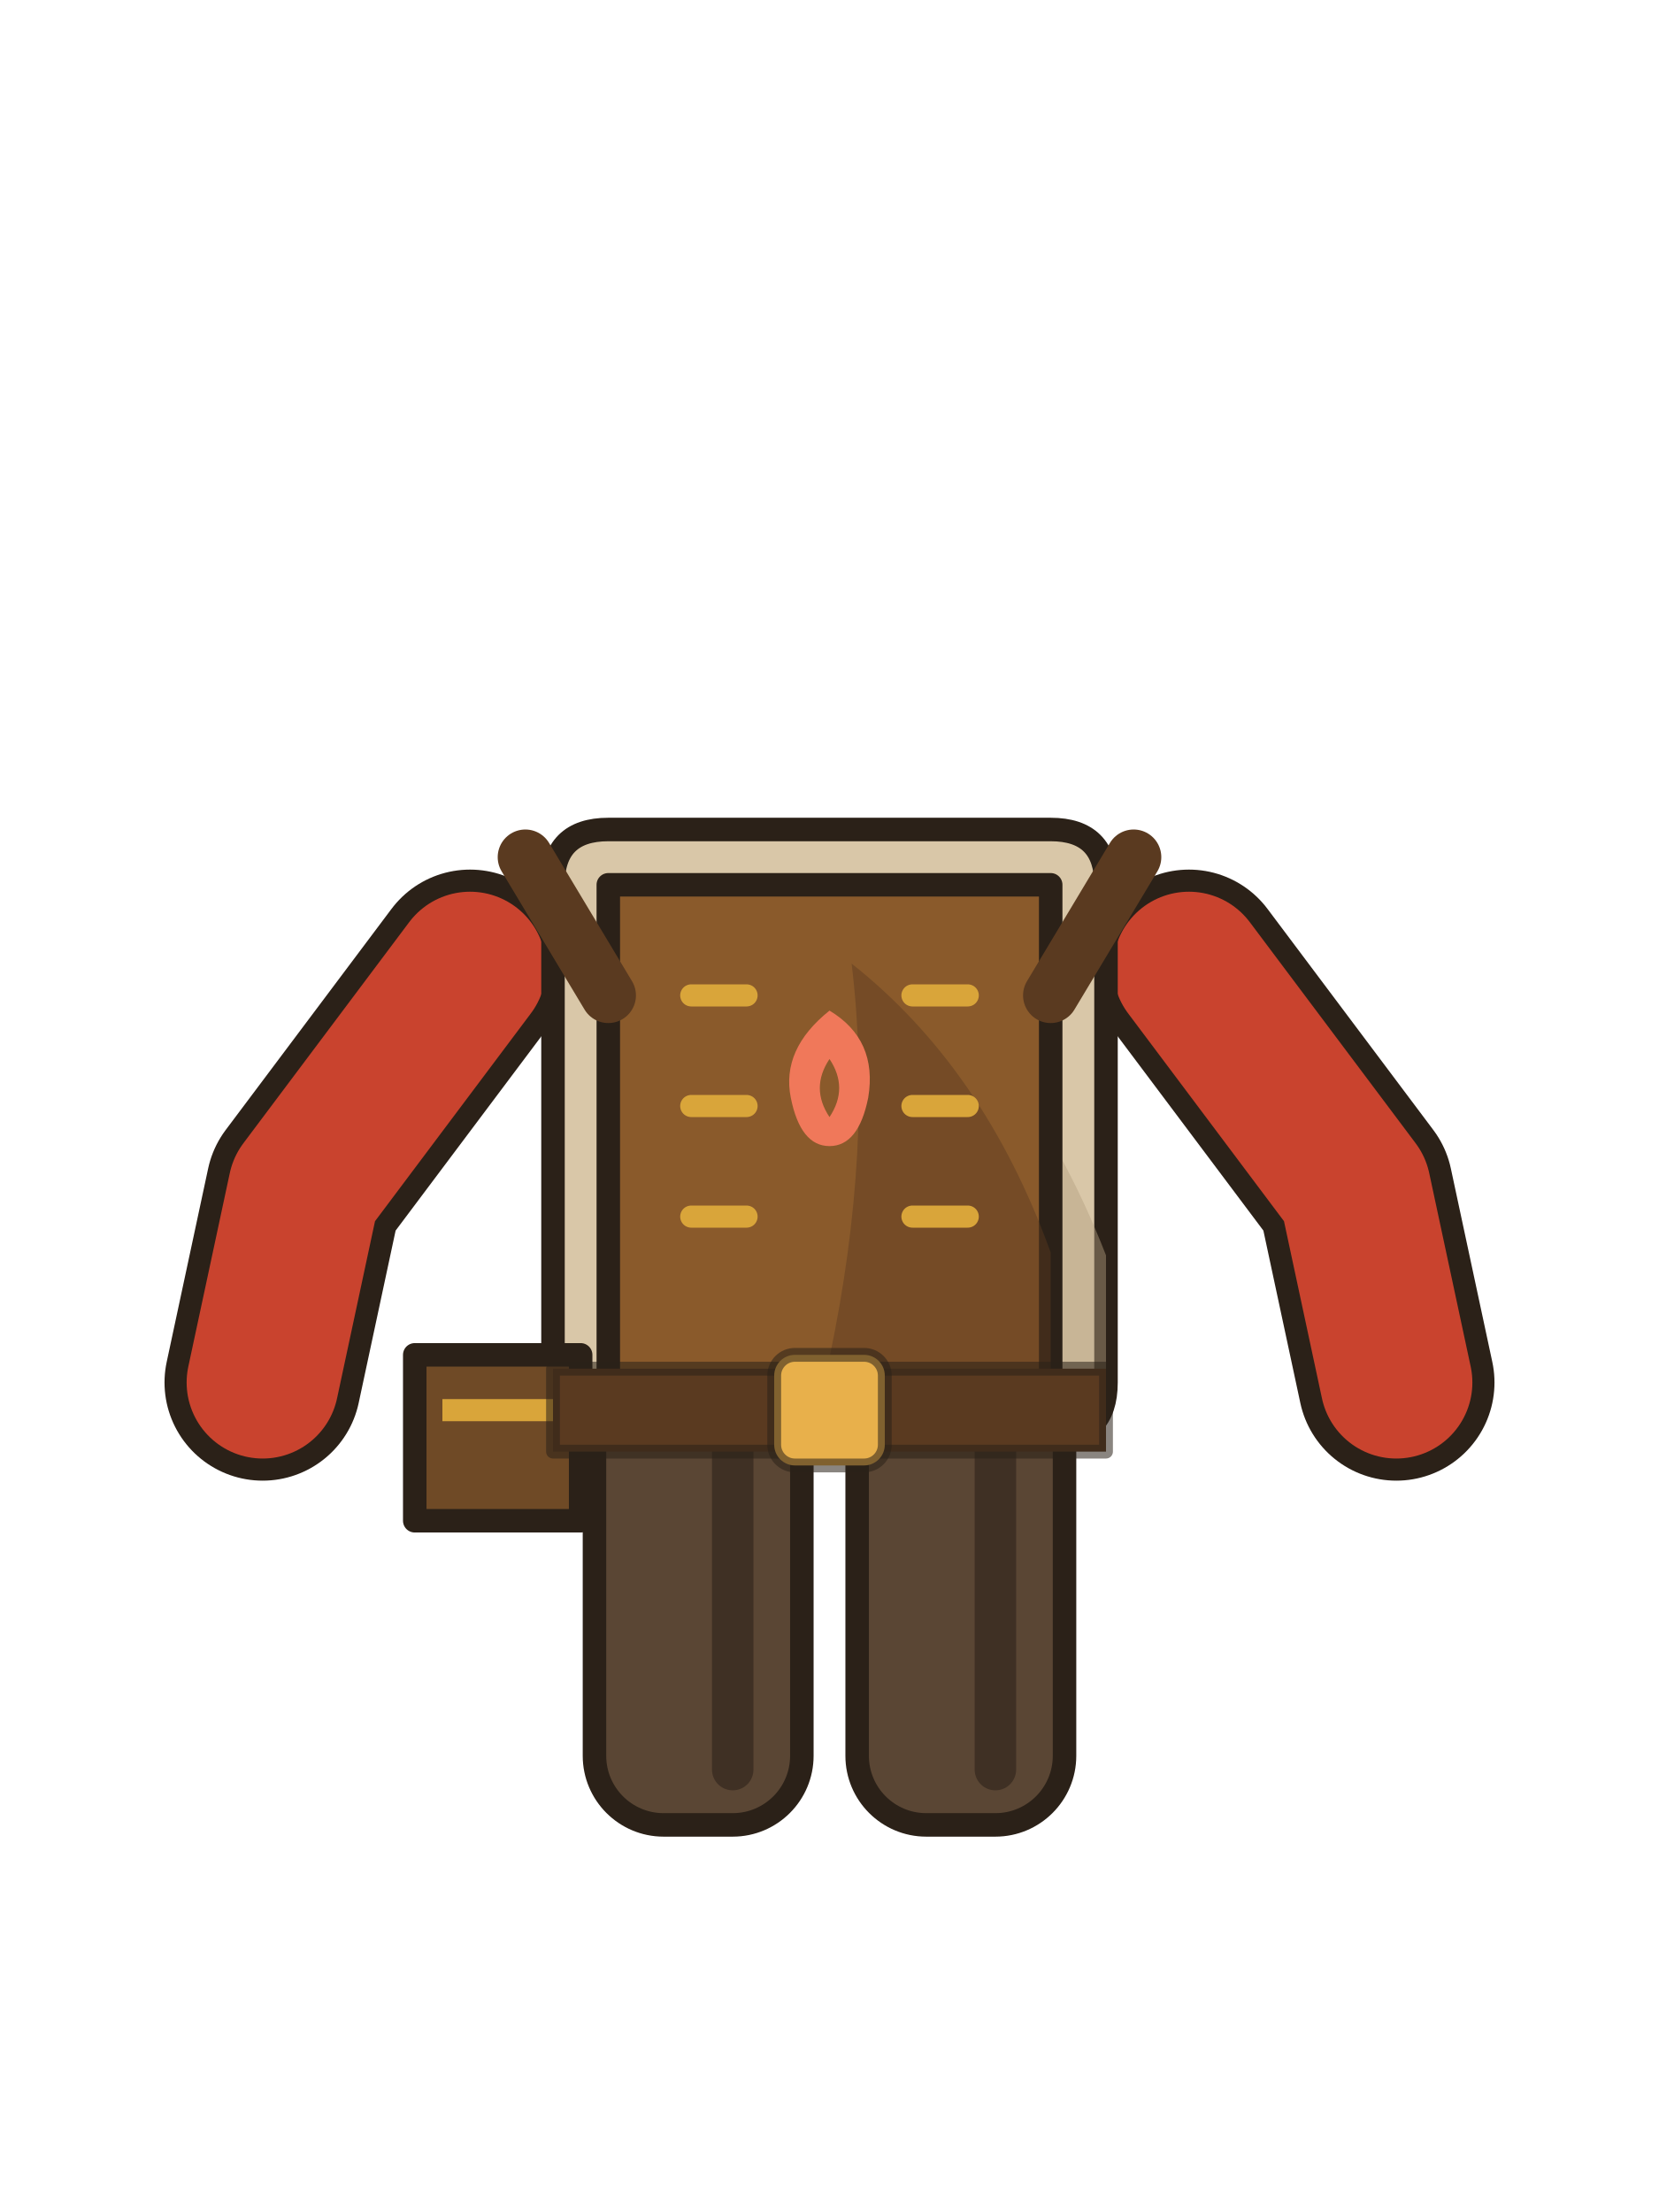
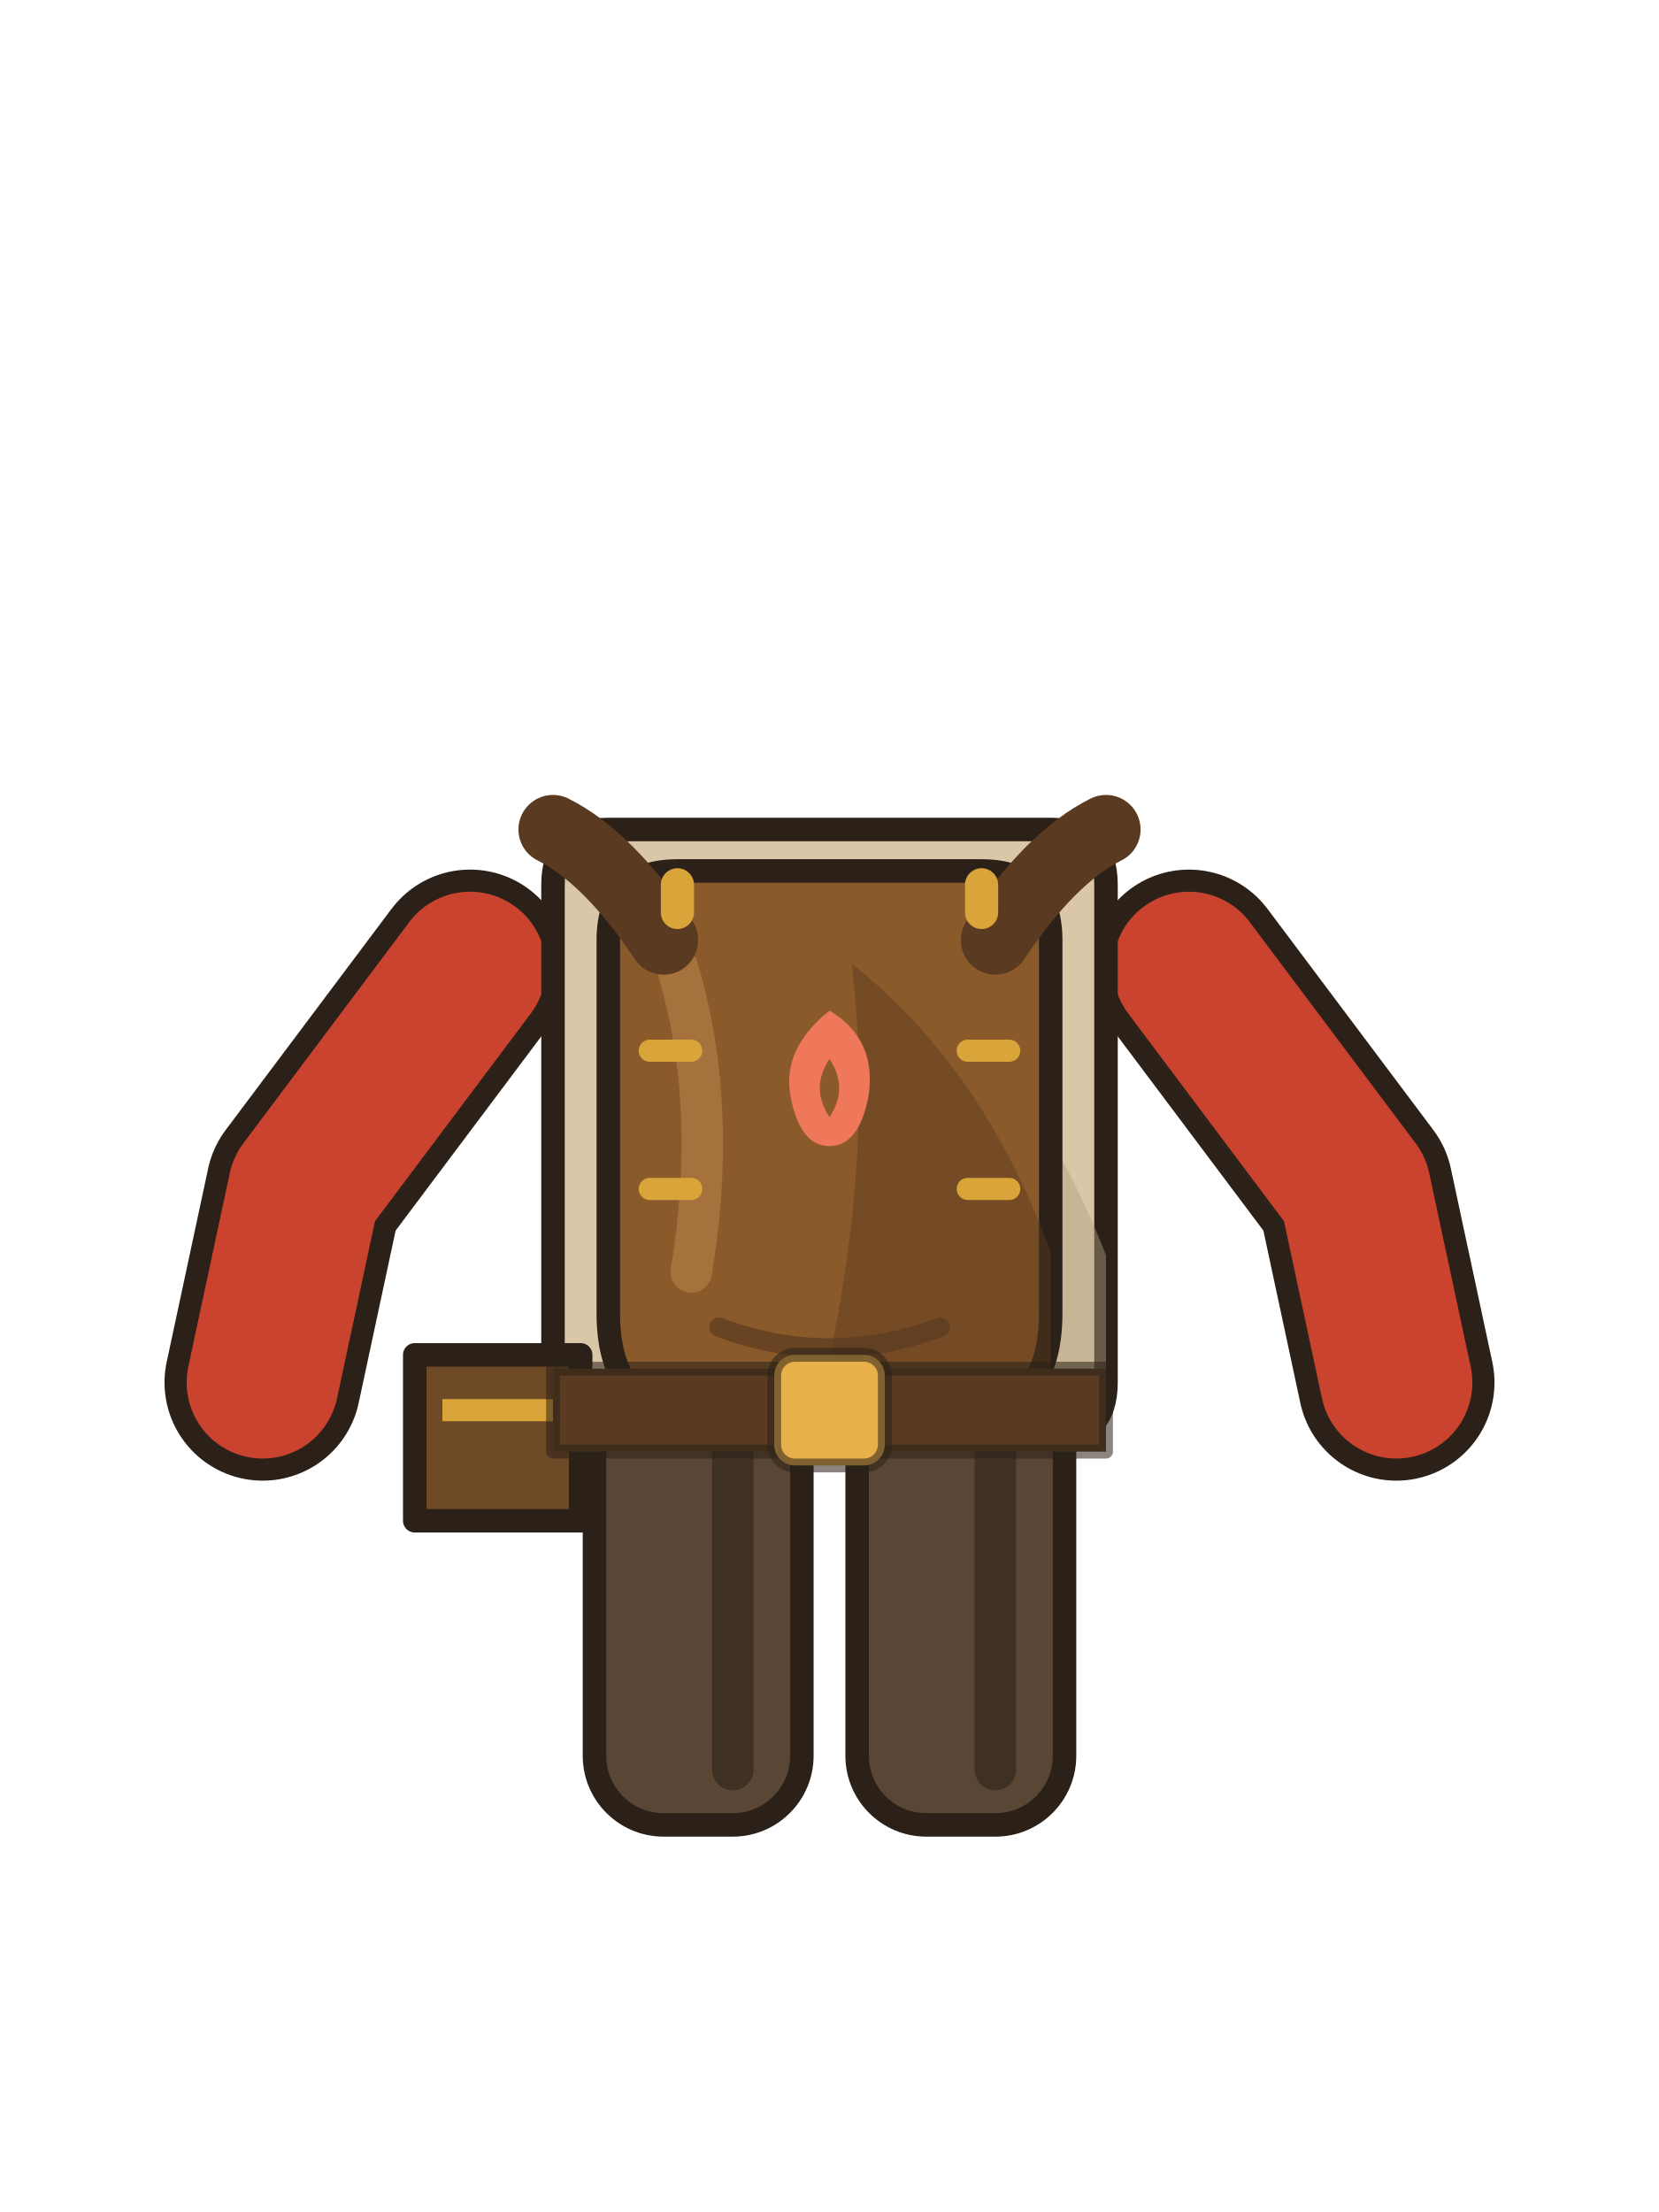
<svg xmlns="http://www.w3.org/2000/svg" width="120" height="160" viewBox="0 0 120 160">
  <rect x="43" y="100" width="15" height="32" rx="5" fill="#5a4634" stroke="#2b2118" stroke-width="1.7" stroke-linejoin="round" stroke-linecap="round" />
  <rect x="62" y="100" width="15" height="32" rx="5" fill="#5a4634" stroke="#2b2118" stroke-width="1.7" stroke-linejoin="round" stroke-linecap="round" />
  <path d="M53,104 v24 M72,104 v24" stroke="#3f3024" stroke-width="3" stroke-linecap="round" />
  <path d="M34,70 L22,86 L19,100" fill="none" stroke="#2b2118" stroke-width="14.2" stroke-linecap="round" stroke-linejoin="round" />
  <path d="M86,70 L98,86 L101,100" fill="none" stroke="#2b2118" stroke-width="14.2" stroke-linecap="round" stroke-linejoin="round" />
  <path d="M34,70 L22,86 L19,100" fill="none" stroke="#c9432e" stroke-width="11" stroke-linecap="round" stroke-linejoin="round" />
  <path d="M86,70 L98,86 L101,100" fill="none" stroke="#c9432e" stroke-width="11" stroke-linecap="round" stroke-linejoin="round" />
  <path d="M40,64 q0,-4 4,-4 h32 q4,0 4,4 v36 q0,4 -4,4 h-32 q-4,0 -4,-4z" fill="#d9c7a8" stroke="#2b2118" stroke-width="1.7" stroke-linejoin="round" stroke-linecap="round" />
  <path d="M62,66.6 q12,8.8 18,24.2 v13.2 q-14,0 -20,-4.4 q4,-17.6 2,-33z" fill="#b39f80" opacity=".45" />
  <path d="M45,68 v10" stroke="#efe6d4" stroke-width="2" stroke-linecap="round" />
  <path d="M50,88 q3,5 0,11" fill="none" stroke="#b39f80" stroke-width="1.2" stroke-linecap="round" opacity=".7" />
  <path d="M56,88 q3,5 0,11" fill="none" stroke="#b39f80" stroke-width="1.2" stroke-linecap="round" opacity=".7" />
-   <path d="M44,64 h32 v38 h-32z" fill="#8a5a2b" stroke="#2b2118" stroke-width="1.7" stroke-linejoin="round" stroke-linecap="round" />
+   <path d="M44,68 q0,-5 5,-5 h22 q5,0 5,5 v27 q0,8 -8,8 h-16 q-8,0 -8,-8z" fill="#8a5a2b" stroke="#2b2118" stroke-width="1.7" stroke-linejoin="round" stroke-linecap="round" />
  <path d="M61.6,69.7 q9.6,7.6 14.4,20.9 v11.4 q-11.2,0 -16,-3.8 q3.2,-15.2 1.6,-28.5z" fill="#5a3a20" opacity=".45" />
-   <path d="M50,72 h4 M50,80 h4 M50,88 h4 M66,72 h4 M66,80 h4 M66,88 h4" stroke="#d9a53a" stroke-width="1.6" stroke-linecap="round" />
-   <path d="M38,62 l6,10 M82,62 l-6,10" stroke="#5a3a20" stroke-width="4" stroke-linecap="round" />
+   <path d="M49,70 q3,10 1,22" fill="none" stroke="#b07a45" stroke-width="3" stroke-linecap="round" opacity=".7" />
+   <path d="M52,96 q8,3 16,0" fill="none" stroke="#5a3a20" stroke-width="1.4" stroke-linecap="round" opacity=".7" />
+   <path d="M47,76 h3 M47,86 h3 M70,76 h3 M70,86 h3" stroke="#d9a53a" stroke-width="1.6" stroke-linecap="round" />
+   <path d="M40,60 q4,2 8,8 M80,60 q-4,2 -8,8" stroke="#5a3a20" stroke-width="5" stroke-linecap="round" />
+   <path d="M49,66 v-2 M71,66 v-2" stroke="#d9a53a" stroke-width="2.4" stroke-linecap="round" />
  <path d="M30,98 h12 v12 h-12z" fill="#6f4a26" stroke="#2b2118" stroke-width="1.7" stroke-linejoin="round" stroke-linecap="round" />
  <path d="M32,102 h8" stroke="#d9a53a" stroke-width="1.6" />
  <path d="M40,99 h40 v6 h-40z" fill="#5a3a20" stroke="#2b2118" stroke-width="1" stroke-opacity=".55" stroke-linejoin="round" stroke-linecap="round" />
  <rect x="56" y="98" width="8" height="8" rx="1.5" fill="#e8b04b" stroke="#2b2118" stroke-width="1" stroke-opacity=".55" stroke-linejoin="round" stroke-linecap="round" />
  <g transform="translate(60,78) scale(0.7)">
    <path d="M0,-7 q5,3 4,9 q-1,5 -4,5 q-3,0 -4,-5 q-1,-5 4,-9z M0,-2 q2,3 0,6 q-2,-3 0,-6z" fill="#f0785a" fill-rule="evenodd" />
  </g>
</svg>
